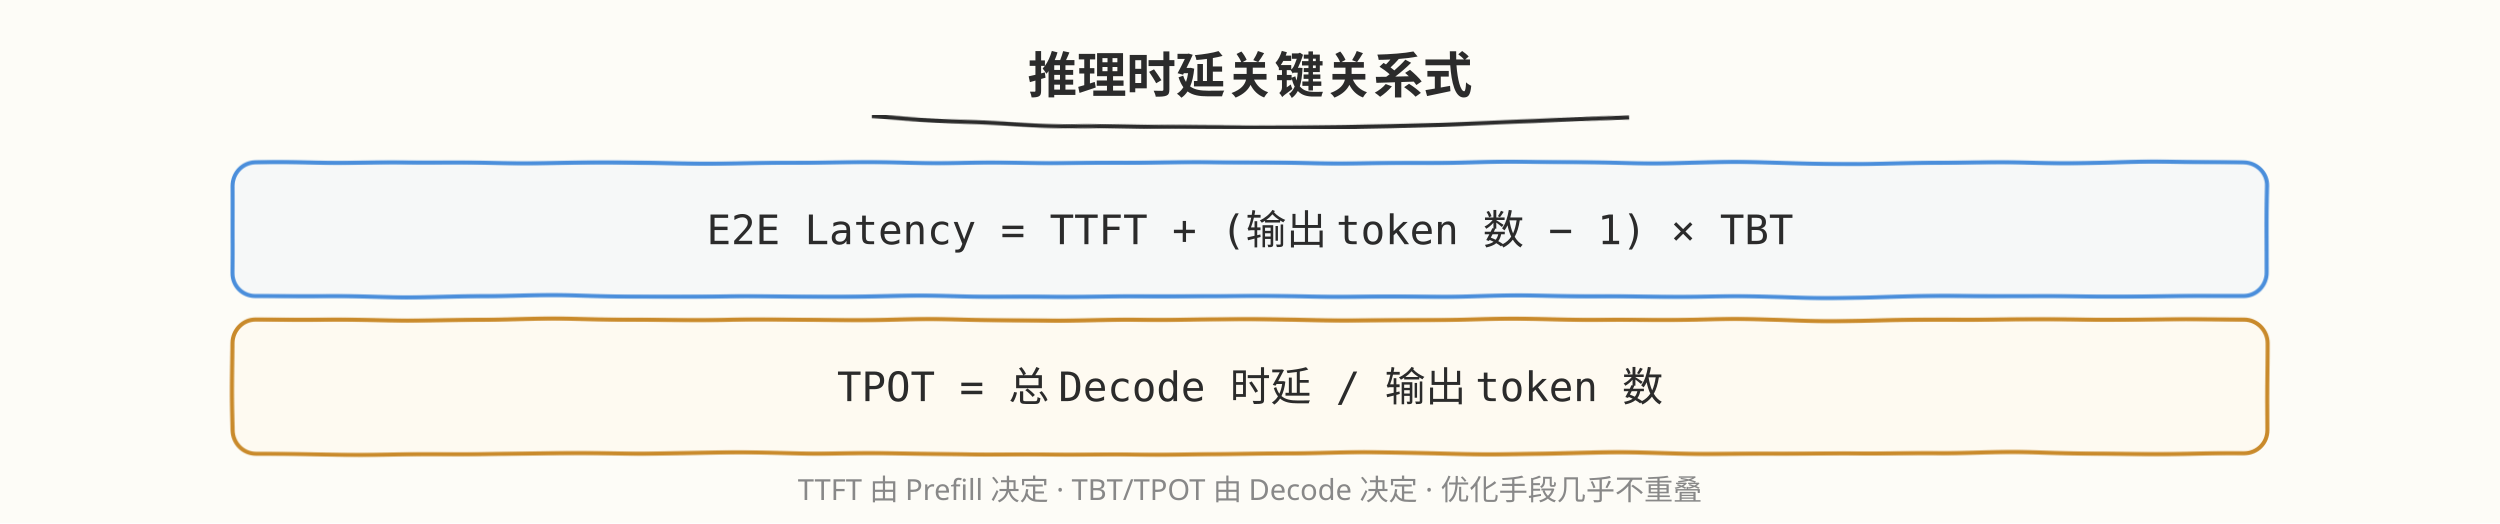
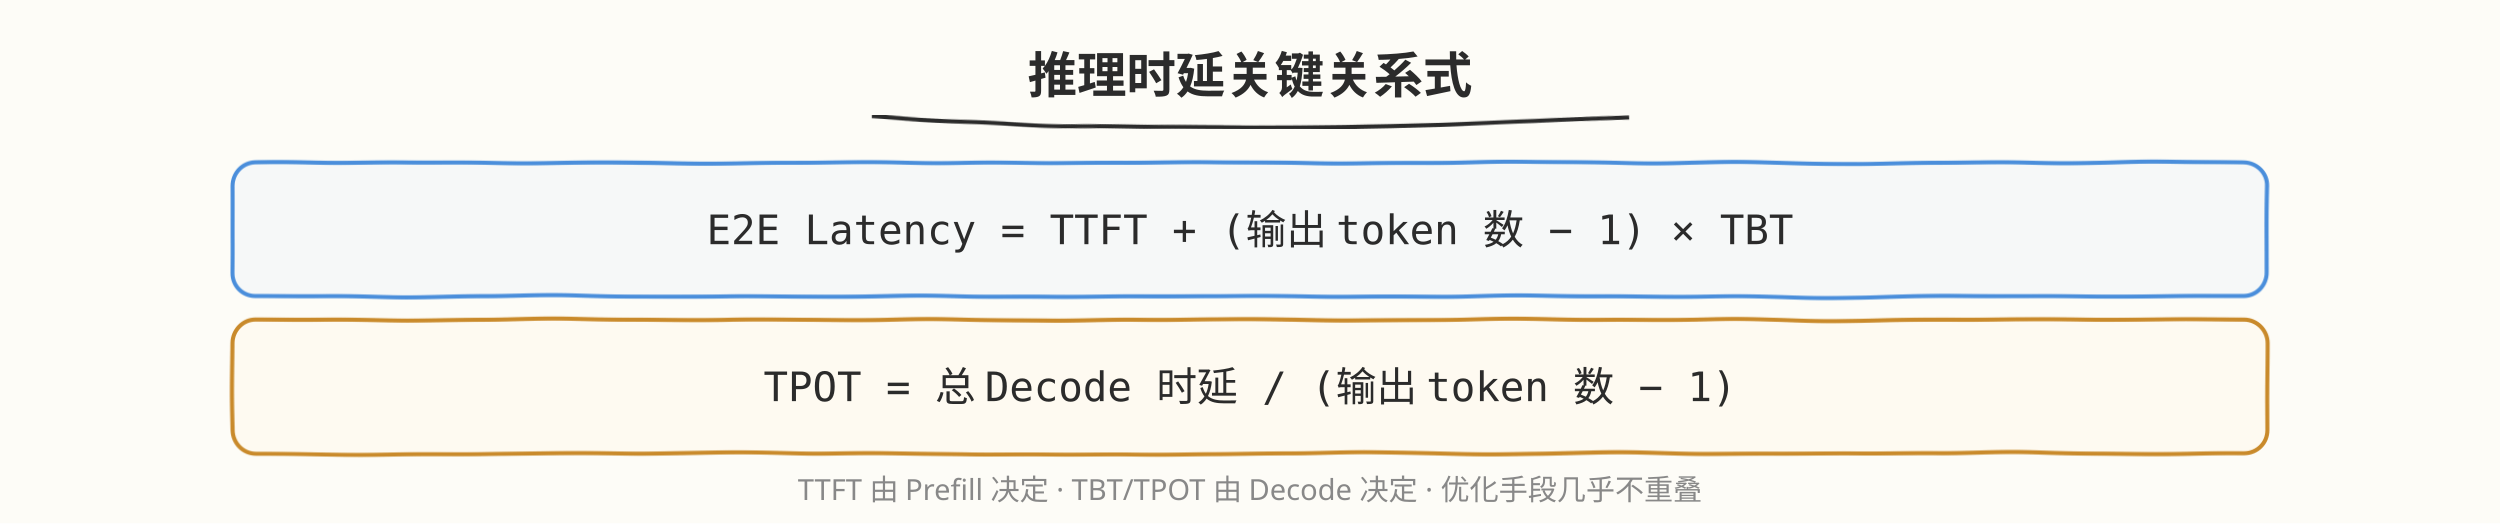
<svg xmlns="http://www.w3.org/2000/svg" width="860" height="180" viewBox="0 0 860 180" font-family="'Comic Sans MS','Marker Felt','Segoe UI','Kaiti SC',楷体,cursive">
  <defs>
    <filter id="sk" x="-3%" y="-3%" width="106%" height="106%">
      <feTurbulence type="fractalNoise" baseFrequency="0.018" numOctaves="2" seed="65" result="n" />
      <feDisplacementMap in="SourceGraphic" in2="n" scale="1.8" />
    </filter>
  </defs>
  <rect width="860" height="180" fill="#fdfcf7" />
  <text x="430" y="32" text-anchor="middle" font-size="17" font-weight="bold" fill="#2b2b2b">推理时延关键关系式</text>
  <path d="M 300 40 Q 430 48 560 40" stroke="#2b2b2b" stroke-width="1.4" fill="none" filter="url(#sk)" />
  <g filter="url(#sk)">
    <rect x="80" y="56" width="700" height="46" rx="8" fill="#e8f0fa" stroke="#4a8edb" stroke-width="1.4" fill-opacity="0.35" />
  </g>
  <text x="430" y="84" text-anchor="middle" font-size="14" fill="#2b2b2b" font-family="monospace">E2E Latency = TTFT + (输出 token 数 − 1) × TBT</text>
  <g filter="url(#sk)">
    <rect x="80" y="110" width="700" height="46" rx="8" fill="#fef6e6" stroke="#c98a2b" stroke-width="1.4" fill-opacity="0.35" />
  </g>
-   <text x="430" y="138" text-anchor="middle" font-size="14" fill="#2b2b2b" font-family="monospace">TPOT = 总 Decode 时延 / 输出 token 数</text>
+   <text x="430" y="138" text-anchor="middle" font-size="14" fill="#2b2b2b" font-family="monospace">TPOT = 总 Decode 时延 / (输出 token 数 − 1)</text>
  <text x="430" y="172" text-anchor="middle" font-size="10" fill="#888">TTFT 由 Prefill 决定 · TBT/TPOT 由 Decode 决定 · 优化手段几乎不重叠</text>
</svg>
